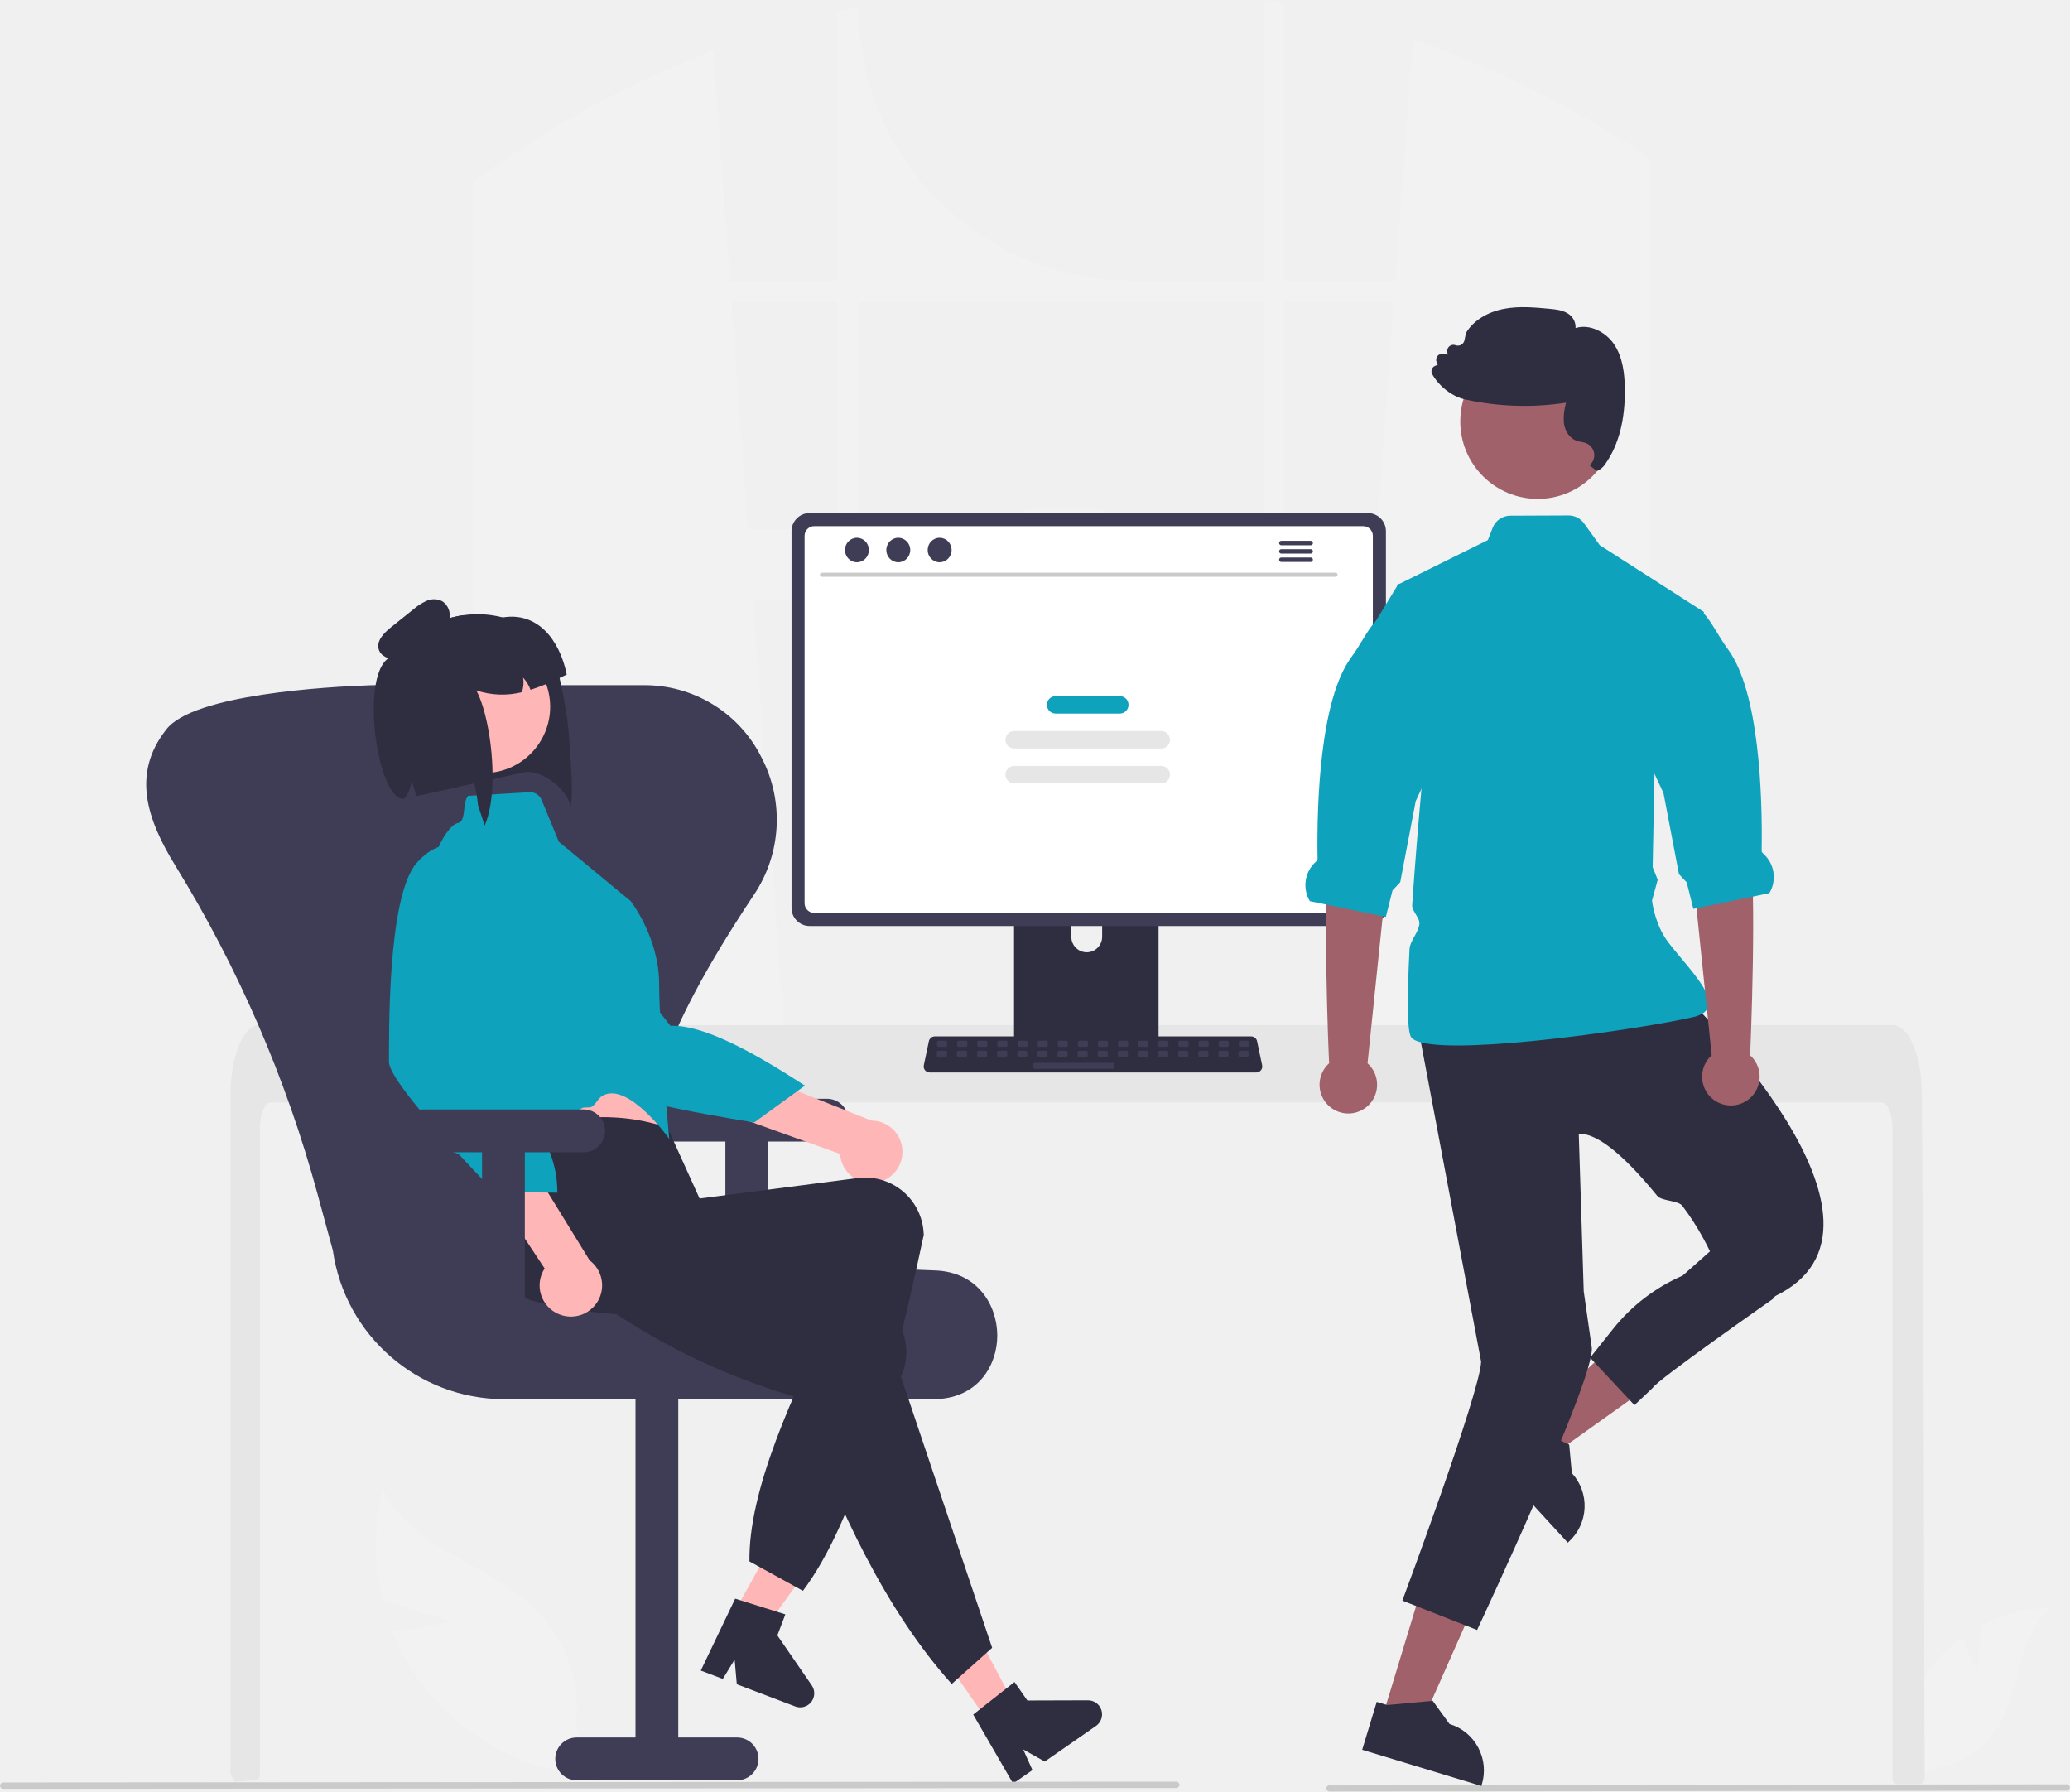
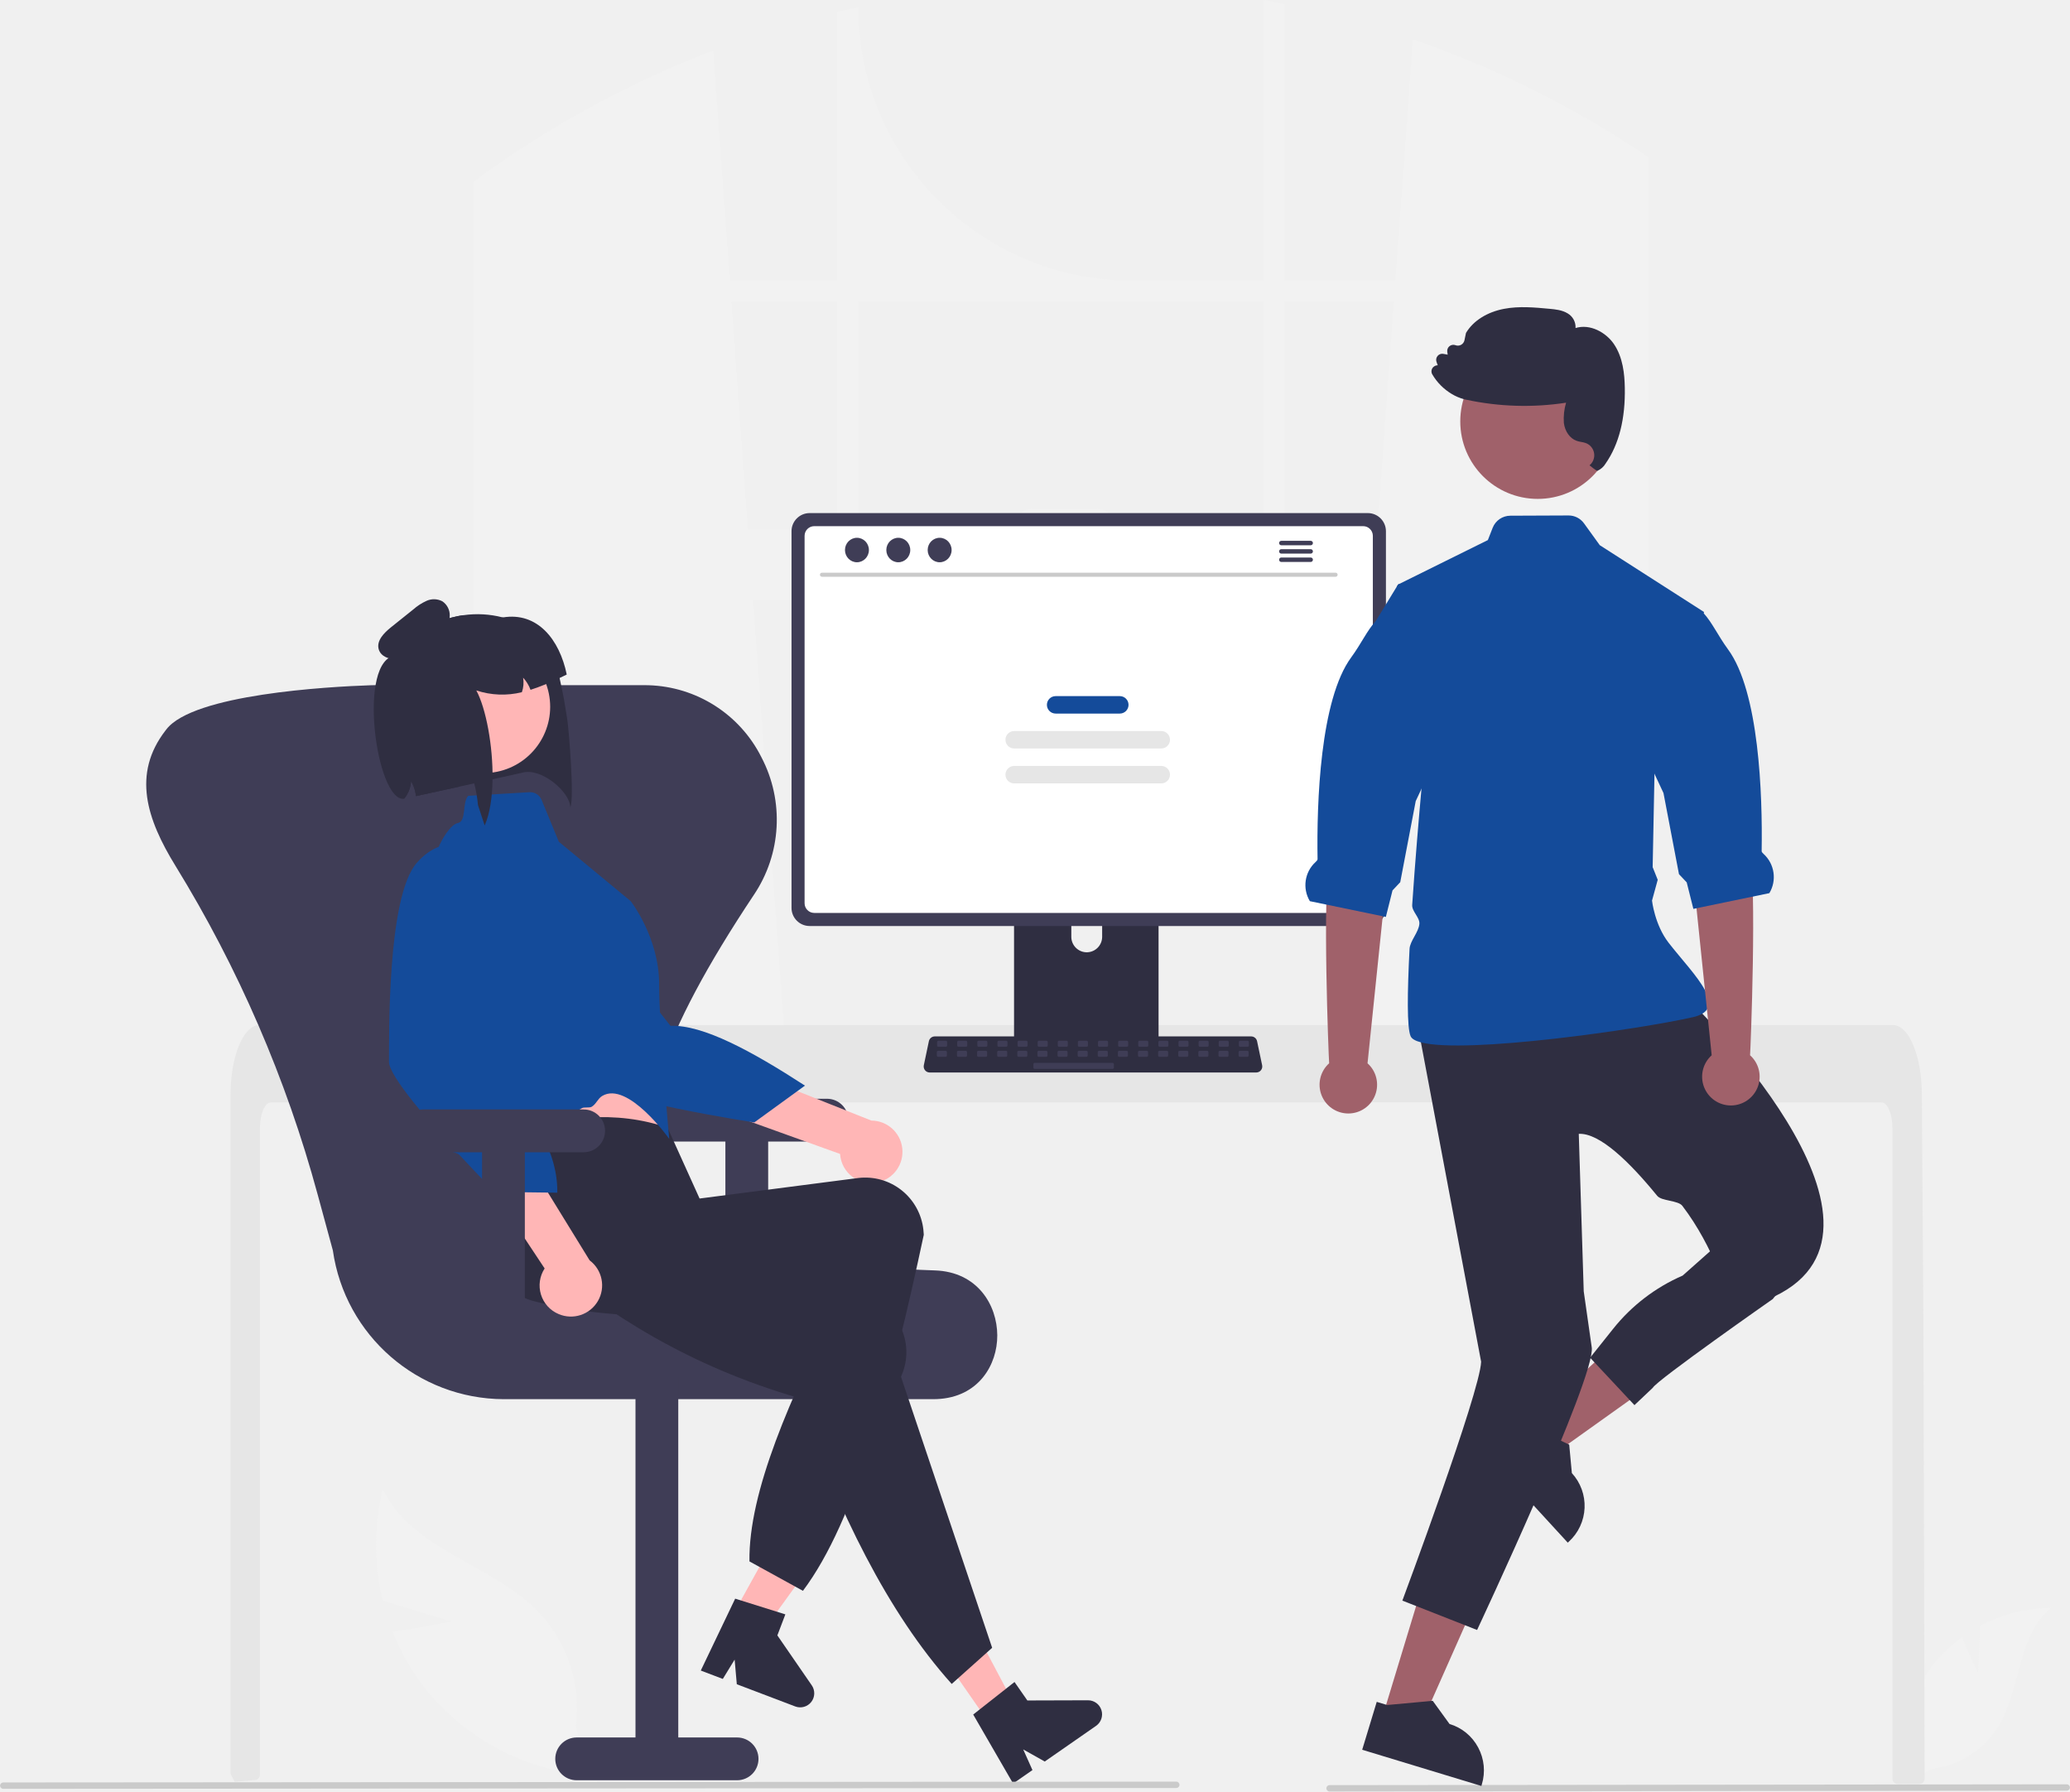
<svg xmlns="http://www.w3.org/2000/svg" data-name="Layer 1" width="774.131" height="669.898" viewBox="0 0 774.131 669.898">
  <path d="M824.241,170.371c-.87-.58-1.75-1.13-2.62-1.69a380.241,380.241,0,0,0-80.31-38.93l-6.54,90.22h-41.46v-103.39c-2.61-.54-5.24-1.05-7.87-1.53v104.92H636.171A102.27,102.27,0,0,1,533.901,117.701v-0c-2.64.57-5.26,1.18-7.88,1.83v100.44h-40.13l-6.23-86.03a380.858,380.858,0,0,0-81.94,43.53c-.44.3-.88.61-1.31.91-2.21,1.55-4.39,3.13-6.56,4.73v344.19h118.27l-2.09-28.95-11.5-158.95h231.59l-11.5,158.95-2.09,28.95h116.96v-353.45Q826.881,172.081,824.241,170.371Zm-298.22,142.78h-33.39l-6.17-85.3h39.56Zm159.42,0h-56.08v-1.69a6.18,6.18,0,0,0-6.19-6.18h-24.38a6.178,6.178,0,0,0-6.18,6.18v1.69h-58.71v-85.3h151.54Zm7.87,0v-85.3h40.89l-6.17,85.3Z" transform="translate(-212.9343 -115.0508)" fill="#f2f2f2" />
  <path d="M952.684,740.6l.782-17.576a56.765,56.765,0,0,1,26.477-6.702c-12.717,10.397-11.127,30.438-19.749,44.419a34.144,34.144,0,0,1-25.038,15.779L924.514,783.035a57.215,57.215,0,0,1,12.06-46.364,55.267,55.267,0,0,1,10.157-9.437C949.279,733.954,952.684,740.6,952.684,740.6Z" transform="translate(-212.9343 -115.0508)" fill="#f2f2f2" />
  <path d="M381.733,721.34l-25.68-7.775a86.572,86.572,0,0,1,.067-41.654c10.575,22.709,40.792,27.909,58.207,45.916a52.073,52.073,0,0,1,13.888,42.946l5.621,18.181A87.259,87.259,0,0,1,369.859,743.669a84.287,84.287,0,0,1-10.122-18.565C370.629,723.869,381.733,721.34,381.733,721.34Z" transform="translate(-212.9343 -115.0508)" fill="#f2f2f2" />
  <path d="M932.701,780.161a2.038,2.038,0,0,1-.59,1.42,1.988,1.988,0,0,1-1.41.58h-8.04a1.993,1.993,0,0,1-2-2v-243.14c0-5.36-1.8-9.71-4.01-9.72h-602.49c-2.22.01-4.01,4.36-4.02,9.72v241.65a2.006,2.006,0,0,1-1.81,1.99c-1.62.16-3.24.3-4.85.43-.04,0-.08.01-.12.01-.88.08-1.76.14-2.64.21h-.01c-.46-.83-.9-1.68-1.35-2.53a2.088,2.088,0,0,1-.22-.93v-253.44c0-1.48.06-2.97.16-4.44a56.854,56.854,0,0,1,.75-6.02c1.69-9.29,5.51-15.58,9.85-15.6h611a4.683,4.683,0,0,1,1.84.39,7.174,7.174,0,0,1,2.27,1.59,14.071,14.071,0,0,1,2.23,3.05c2.14,3.77,3.67,9.39,4.21,15.93,0,.06.01.12.01.18.14,1.62.21,3.27.2,4.92l.14,21.43.09,12.78.27,40.1.1,14.24Z" transform="translate(-212.9343 -115.0508)" fill="#e6e6e6" />
  <path d="M985.875,784.642l-275.75.307a1.191,1.191,0,0,1,0-2.381l275.75-.307a1.191,1.191,0,0,1,0,2.381Z" transform="translate(-212.9343 -115.0508)" fill="#cacaca" />
  <path d="M643.602,427.312h-48.838a2.606,2.606,0,0,0-2.602,2.609v77.15H646.211v-77.15A2.607,2.607,0,0,0,643.602,427.312Zm-24.255,43.836a5.794,5.794,0,0,1-5.767-5.767v-8.899a5.767,5.767,0,0,1,11.534,0v8.899a5.794,5.794,0,0,1-5.767,5.767Z" transform="translate(-212.9343 -115.0508)" fill="#2f2e41" />
  <path d="M724.474,306.911H515.71a6.777,6.777,0,0,0-6.766,6.766v140.875a6.773,6.773,0,0,0,6.766,6.766H724.474a6.773,6.773,0,0,0,6.766-6.766v-140.875A6.777,6.777,0,0,0,724.474,306.911Z" transform="translate(-212.9343 -115.0508)" fill="#3f3d56" />
  <path d="M722.728,311.797H517.45a3.626,3.626,0,0,0-3.619,3.626V452.806a3.625,3.625,0,0,0,3.619,3.619H722.728a3.625,3.625,0,0,0,3.619-3.619V315.423A3.626,3.626,0,0,0,722.728,311.797Z" transform="translate(-212.9343 -115.0508)" fill="#fff" />
  <path d="M591.995,504.603v7.443a1.458,1.458,0,0,0,1.455,1.455h51.474a1.462,1.462,0,0,0,1.455-1.455V504.603Z" transform="translate(-212.9343 -115.0508)" fill="#3f3d56" />
  <path d="M682.747,516.091H560.618a2.247,2.247,0,0,1-2.198-2.709l1.895-9a2.256,2.256,0,0,1,2.198-1.784H680.852a2.256,2.256,0,0,1,2.198,1.784l1.895,9a2.247,2.247,0,0,1-2.198,2.709Z" transform="translate(-212.9343 -115.0508)" fill="#2f2e41" />
  <rect x="350.446" y="389.168" width="3.761" height="2.257" rx="0.488" fill="#3f3d56" />
  <rect x="357.969" y="389.168" width="3.761" height="2.257" rx="0.488" fill="#3f3d56" />
  <rect x="365.491" y="389.168" width="3.761" height="2.257" rx="0.488" fill="#3f3d56" />
  <rect x="373.014" y="389.168" width="3.761" height="2.257" rx="0.488" fill="#3f3d56" />
  <rect x="380.537" y="389.168" width="3.761" height="2.257" rx="0.488" fill="#3f3d56" />
  <rect x="388.06" y="389.168" width="3.761" height="2.257" rx="0.488" fill="#3f3d56" />
  <rect x="395.583" y="389.168" width="3.761" height="2.257" rx="0.488" fill="#3f3d56" />
  <rect x="403.106" y="389.168" width="3.761" height="2.257" rx="0.488" fill="#3f3d56" />
  <rect x="410.629" y="389.168" width="3.761" height="2.257" rx="0.488" fill="#3f3d56" />
  <rect x="418.152" y="389.168" width="3.761" height="2.257" rx="0.488" fill="#3f3d56" />
  <rect x="425.675" y="389.168" width="3.761" height="2.257" rx="0.488" fill="#3f3d56" />
  <rect x="433.198" y="389.168" width="3.761" height="2.257" rx="0.488" fill="#3f3d56" />
  <rect x="440.721" y="389.168" width="3.761" height="2.257" rx="0.488" fill="#3f3d56" />
  <rect x="448.243" y="389.168" width="3.761" height="2.257" rx="0.488" fill="#3f3d56" />
  <rect x="455.766" y="389.168" width="3.761" height="2.257" rx="0.488" fill="#3f3d56" />
  <rect x="463.289" y="389.168" width="3.761" height="2.257" rx="0.488" fill="#3f3d56" />
  <rect x="350.357" y="392.929" width="3.761" height="2.257" rx="0.488" fill="#3f3d56" />
  <rect x="357.88" y="392.929" width="3.761" height="2.257" rx="0.488" fill="#3f3d56" />
  <rect x="365.403" y="392.929" width="3.761" height="2.257" rx="0.488" fill="#3f3d56" />
  <rect x="372.925" y="392.929" width="3.761" height="2.257" rx="0.488" fill="#3f3d56" />
  <rect x="380.448" y="392.929" width="3.761" height="2.257" rx="0.488" fill="#3f3d56" />
  <rect x="387.971" y="392.929" width="3.761" height="2.257" rx="0.488" fill="#3f3d56" />
  <rect x="395.494" y="392.929" width="3.761" height="2.257" rx="0.488" fill="#3f3d56" />
  <rect x="403.017" y="392.929" width="3.761" height="2.257" rx="0.488" fill="#3f3d56" />
  <rect x="410.54" y="392.929" width="3.761" height="2.257" rx="0.488" fill="#3f3d56" />
  <rect x="418.063" y="392.929" width="3.761" height="2.257" rx="0.488" fill="#3f3d56" />
  <rect x="425.586" y="392.929" width="3.761" height="2.257" rx="0.488" fill="#3f3d56" />
  <rect x="433.109" y="392.929" width="3.761" height="2.257" rx="0.488" fill="#3f3d56" />
  <rect x="440.632" y="392.929" width="3.761" height="2.257" rx="0.488" fill="#3f3d56" />
  <rect x="448.155" y="392.929" width="3.761" height="2.257" rx="0.488" fill="#3f3d56" />
  <rect x="455.677" y="392.929" width="3.761" height="2.257" rx="0.488" fill="#3f3d56" />
  <rect x="463.2" y="392.929" width="3.761" height="2.257" rx="0.488" fill="#3f3d56" />
  <rect x="386.467" y="397.443" width="30.092" height="2.257" rx="0.488" fill="#3f3d56" />
  <path d="M712.413,330.726H520.335a.764.764,0,0,1,0-1.528H712.413a.764.764,0,0,1,0,1.528Z" transform="translate(-212.9343 -115.0508)" fill="#cacaca" />
  <ellipse cx="320.476" cy="205.672" rx="4.476" ry="4.576" fill="#3f3d56" />
  <ellipse cx="335.94" cy="205.672" rx="4.476" ry="4.576" fill="#3f3d56" />
  <ellipse cx="351.404" cy="205.672" rx="4.476" ry="4.576" fill="#3f3d56" />
  <path d="M703.102,317.28H692.117a.832.832,0,0,0,0,1.664h10.985a.832.832,0,0,0,0-1.664Z" transform="translate(-212.9343 -115.0508)" fill="#3f3d56" />
  <path d="M703.102,320.402H692.117a.832.832,0,0,0,0,1.664h10.985a.832.832,0,0,0,0-1.664Z" transform="translate(-212.9343 -115.0508)" fill="#3f3d56" />
  <path d="M703.102,323.521H692.117a.832.832,0,0,0,0,1.664h10.985a.832.832,0,0,0,0-1.664Z" transform="translate(-212.9343 -115.0508)" fill="#3f3d56" />
-   <rect x="391.518" y="260.3" width="30.529" height="6.528" rx="3.264" fill="#0ea2bd" />
+   <rect x="391.518" y="260.3" width="30.529" height="6.528" rx="3.264" fill="#144B9A" />
  <rect x="376.013" y="273.356" width="61.539" height="6.528" rx="3.264" fill="#e6e6e6" />
  <rect x="376.013" y="286.413" width="61.539" height="6.528" rx="3.264" fill="#e6e6e6" />
  <path d="M522.211,525.911h-60a8,8,0,1,0,0,16h22v62h16v-62h22a8,8,0,1,0,0-16Z" transform="translate(-212.9343 -115.0508)" fill="#3f3d56" />
  <path d="M561.812,638.248H401.329a64.805,64.805,0,0,1-63.917-55.636l-5.681-20.896a469.077,469.077,0,0,0-53.181-122.903c-10.747-17.454-16.279-34.349-3.715-50.615q.16-.208.316-.41c10.077-13.116,60.234-15.956,76.585-16.508q.969-.033,1.945-.033h99.819q.977,0,1.945.033a48.847,48.847,0,0,1,42.236,26.921,50.331,50.331,0,0,1-2.856,51.53c-35.063,52.671-45.799,85.697-34.808,107.085,10.631,20.688,43.22,31.265,102.559,33.285,15.946.543,23.265,12.96,23.316,24.267.05,11.015-6.986,23.176-22.553,23.848Q562.581,638.248,561.812,638.248Z" transform="translate(-212.9343 -115.0508)" fill="#3f3d56" />
  <path d="M428.592,780.748h60a8,8,0,0,0,0-16h-22v-135h-16v135h-22a8,8,0,1,0,0,16Z" transform="translate(-212.9343 -115.0508)" fill="#3f3d56" />
  <path d="M423.8,376.259l1.258,7.643c.595,3.706,2.75,29.886,1.153,33.009-.141-5.831-11-15-18.036-12.907l-11.042,2.453-6.853,1.525-5.578,1.223-16.209,3.541c-.028-.188-.049-.388-.077-.576-.038-.237-.077-.474-.125-.709a14.091,14.091,0,0,0-1.629-4.321,10.78,10.78,0,0,1-1.542,5.082.869.869,0,0,0-.066.126,12.734,12.734,0,0,1-.951,1.338.217.217,0,0,0-.043.039s-3.33-53.09-2.982-53.58c.255-.348.513-.687.782-1.017.267-.34.527-.669.806-1.002a.435.435,0,0,0,.09-.11,35.997,35.997,0,0,1,2.479-2.651c.256-.246.521-.495.787-.743a36.942,36.942,0,0,1,14.178-8.178c.595-.183,1.214-.351,1.843-.52.621-.158,1.254-.308,1.891-.438l.216-.044c.304-.062.619-.116.925-.169.384-.068.77-.127,1.148-.174a37.237,37.237,0,0,1,14.714.827c.01-.002.012.008.022.006a37.943,37.943,0,0,1,11.276,5.022c5.983,3.951,8.313,10.395,9.967,17.63C422.778,371.068,423.267,373.653,423.8,376.259Z" transform="translate(-212.9343 -115.0508)" fill="#2f2e41" />
  <polygon points="269.963 611.271 280.299 616.886 307.661 579.054 292.405 570.768 269.963 611.271" fill="#ffb6b6" />
  <path d="M487.873,712.842l18.764,5.876-2.987,7.861L516.517,745.253a5.253,5.253,0,0,1-6.191,7.891l-21.844-8.299-.811-9.206-4.424,7.217-8.236-3.129Z" transform="translate(-212.9343 -115.0508)" fill="#2f2e41" />
  <path d="M541.444,557.111a11.614,11.614,0,0,1-14.34-10.562l-88.161-31.716,16.18-14.08,83.678,33.317a11.677,11.677,0,0,1,2.644,23.041Z" transform="translate(-212.9343 -115.0508)" fill="#ffb6b6" />
-   <path d="M414.314,436.26s-14.848.327-16.169,17.279,31.079,58.882,36.099,65.796,60.777,15.425,60.777,15.425l18.954-13.76c-19.916-12.905-38.092-22.8-50.29-22.355Z" transform="translate(-212.9343 -115.0508)" fill="#0ea2bd" />
+   <path d="M414.314,436.26s-14.848.327-16.169,17.279,31.079,58.882,36.099,65.796,60.777,15.425,60.777,15.425l18.954-13.76c-19.916-12.905-38.092-22.8-50.29-22.355Z" transform="translate(-212.9343 -115.0508)" fill="#144B9A" />
  <path d="M396.104,511.058l3.618,15.546s.036,14.335,2.574,16.978c2.521,2.631,57.955-2.651,57.955-2.651s-5.877-23.1-5.799-40.578Z" transform="translate(-212.9343 -115.0508)" fill="#ffb6b6" />
  <path d="M513.211,709.911l-20-11c-.38-26.025,15.273-61.243,33.84-98.132-41.523,7.141-80.696,9.429-114.579.79a21.901,21.901,0,0,1-15.663-26.458q.198-.822.458-1.627c4.055-12.372-5.038-20.128,3.326-33.736,21.996-7.512,42.892-9.634,62-3L474.564,563.219l59.343-7.679a21.882,21.882,0,0,1,24.344,19.294q.12.966.156,1.94C546.407,633.027,532.953,683.642,513.211,709.911Z" transform="translate(-212.9343 -115.0508)" fill="#2f2e41" />
  <circle cx="393.879" cy="379.329" r="24.805" transform="translate(-280.9813 -28.39138) rotate(-11.5642)" fill="#ffb6b6" />
-   <path d="M388.048,412.635l22.861-1.35a4.641,4.641,0,0,1,4.564,2.863l6.46,15.662,26.85,22.192s10.631,13.528,10.655,30.999,3.772,57.91,3.772,57.91-15.515-21.839-25.091-16.03c-1.629.988-2.202,3.009-3.909,4.03-.851.509-2.818.014-3.677.525-13.196,7.833-26.958,15.486-28.244,14.145-2.525-2.635-5.587-16.098-5.587-16.098l-20.926-76.887a28.477,28.477,0,0,1,4.049-23.962c1.462-2.058,2.994-3.59,4.417-3.843C387.439,422.11,385.739,414.947,388.048,412.635Z" transform="translate(-212.9343 -115.0508)" fill="#0ea2bd" />
+   <path d="M388.048,412.635l22.861-1.35a4.641,4.641,0,0,1,4.564,2.863l6.46,15.662,26.85,22.192s10.631,13.528,10.655,30.999,3.772,57.91,3.772,57.91-15.515-21.839-25.091-16.03c-1.629.988-2.202,3.009-3.909,4.03-.851.509-2.818.014-3.677.525-13.196,7.833-26.958,15.486-28.244,14.145-2.525-2.635-5.587-16.098-5.587-16.098l-20.926-76.887a28.477,28.477,0,0,1,4.049-23.962c1.462-2.058,2.994-3.59,4.417-3.843C387.439,422.11,385.739,414.947,388.048,412.635Z" transform="translate(-212.9343 -115.0508)" fill="#144B9A" />
  <polygon points="369.583 643.84 379.233 637.131 357.372 595.887 343.13 605.789 369.583 643.84" fill="#ffb6b6" />
  <path d="M583.976,731.217l-15.124,13.518C544.805,717.939,526.625,680.359,511.219,637.682c-40.366-11.822-70.807-30.888-97.382-53.526-9.015-7.628-15.774-17.429-8.085-26.721q.539-.652,1.126-1.26c9.078-9.33,32.101-7.552,45.585-16.1l30.121,32.196-1.895,8.632,56.577,19.165a21.852,21.852,0,0,1,13.336,28.017q-.318.92-.714,1.811Z" transform="translate(-212.9343 -115.0508)" fill="#2f2e41" />
  <path d="M576.891,756.171l15.447-12.165,4.8,6.905,22.678-.069a5.253,5.253,0,0,1,3.015,9.566L603.644,773.745l-8.055-4.531,3.457,7.728-7.234,5.029Z" transform="translate(-212.9343 -115.0508)" fill="#2f2e41" />
  <path d="M421.806,606.403a11.614,11.614,0,0,1-5.19-17.036l-51.754-78.102,21.386-1.626,47.202,76.707a11.677,11.677,0,0,1-11.644,20.057Z" transform="translate(-212.9343 -115.0508)" fill="#ffb6b6" />
-   <path d="M392.049,433.541s-12.103-8.608-23.289,4.198-10.252,65.787-10.357,74.331c-.033,2.675,3.83,8.448,9.153,15.117,2.39,2.994,5.073,6.168,7.831,9.323,1.596,1.826.221,5.626,1.823,7.401,1.593,1.765,6.164,1.505,7.68,3.143,7.194,7.775,13.039,13.694,13.039,13.694l23.42.288c.264-17.41-11.659-32.951-26.976-47.97Z" transform="translate(-212.9343 -115.0508)" fill="#0ea2bd" />
+   <path d="M392.049,433.541s-12.103-8.608-23.289,4.198-10.252,65.787-10.357,74.331c-.033,2.675,3.83,8.448,9.153,15.117,2.39,2.994,5.073,6.168,7.831,9.323,1.596,1.826.221,5.626,1.823,7.401,1.593,1.765,6.164,1.505,7.68,3.143,7.194,7.775,13.039,13.694,13.039,13.694l23.42.288c.264-17.41-11.659-32.951-26.976-47.97Z" transform="translate(-212.9343 -115.0508)" fill="#144B9A" />
  <path d="M424.882,367.279c-.918.453-1.808.891-2.683,1.304a83.139,83.139,0,0,1-10.855,4.416,13.666,13.666,0,0,0-2.778-4.545,10.86,10.86,0,0,1-.46,5.433,30.703,30.703,0,0,1-17.038-.658c3.599,6.664,6.258,20.706,6.064,33.229-.084,6.621-.981,12.817-2.938,17.269l-2.515-7.651a47.657,47.657,0,0,0-1.401-8.093c-1.686-7.443-3.261-2.466-5.578,1.223l-16.209,3.541c-.028-.188-.049-.388-.077-.576-.038-.237-.077-.474-.125-.709a14.091,14.091,0,0,0-1.629-4.321,10.78,10.78,0,0,1-1.542,5.082.869.869,0,0,0-.066.126,12.734,12.734,0,0,1-.951,1.338.217.217,0,0,0-.043.039c-10.465,1.4-17.801-52.566-2.98-53.57.431-.029.513-.687.78-1.027.267-.34.527-.669.806-1.002a.435.435,0,0,0,.09-.11c.792-.917,1.612-1.8,2.479-2.651.256-.246.521-.495.787-.743a37.497,37.497,0,0,1,14.18-8.168c.595-.183,1.212-.36,1.841-.53.621-.158,1.254-.308,1.891-.438l.216-.044c.304-.062.619-.116.925-.169.384-.068.77-.127,1.148-.174a9.393,9.393,0,0,1,3.532,3.095l10.355-2.119q.412-.084.829-.139l.02-.004C413.885,343.767,422.197,354.161,424.882,367.279Z" transform="translate(-212.9343 -115.0508)" fill="#2f2e41" />
  <path d="M368.442,357.738c-2.217,1.6-4.55,3.249-7.256,3.646s-5.873-.911-6.622-3.541c-.916-3.216,1.988-6.144,4.598-8.234l8.276-6.627a20.011,20.011,0,0,1,5.074-3.281,6.762,6.762,0,0,1,5.854.196,6.287,6.287,0,0,1,2.763,5.474,11.687,11.687,0,0,1-2.05,5.996,21.089,21.089,0,0,1-13.691,9.307" transform="translate(-212.9343 -115.0508)" fill="#2f2e41" />
  <path d="M431.211,529.911h-60a8,8,0,1,0,0,16h22v62h16v-62h22a8,8,0,0,0,0-16Z" transform="translate(-212.9343 -115.0508)" fill="#3f3d56" />
  <path d="M652.875,783.642l-438.75.307a1.191,1.191,0,0,1,0-2.381l438.75-.307a1.191,1.191,0,0,1,0,2.381Z" transform="translate(-212.9343 -115.0508)" fill="#cacaca" />
  <polygon points="567.621 535.776 577.388 546.42 623.092 513.812 608.676 498.102 567.621 535.776" fill="#a0616a" />
  <path d="M800.771,665.891v-.01l-.99-10.63-.45-.21-2.63-1.25-12.41-5.87-.26-.28-2.49-2.72-13.79,12.66,18.68,20.36,12.81,13.96.43-.4a18.112,18.112,0,0,0,1.1-25.61Z" transform="translate(-212.9343 -115.0508)" fill="#2f2e41" />
  <polygon points="517.018 641.96 530.84 646.159 553.614 594.841 533.213 588.644 517.018 641.96" fill="#a0616a" />
  <path d="M765.741,768.501a17.957,17.957,0,0,0-10.72-8.8l-6.27-8.65-.49.04-16.57,1.52-.37-.11-3.52-1.07-5.44,17.91,44.57,13.54.17-.57A18.053,18.053,0,0,0,765.741,768.501Z" transform="translate(-212.9343 -115.0508)" fill="#2f2e41" />
  <path id="b2eb929e-713e-4b71-a146-193a455bcc79-33" data-name="Path 17" d="M843.932,488.318s88.251,85.207,32.46,111.582H859.148s-5.182-18.41-17.045-33.935c-1.629-2.132-7.733-1.699-9.428-3.777-10.349-12.687-21.569-23.583-29.318-23.15l1.854,58.873,3,21c1.575,10.856-42.882,105.643-42.882,105.643l-27.943-10.982s29.113-78.071,29.454-89.326L743.509,500.491Z" transform="translate(-212.9343 -115.0508)" fill="#2f2e41" />
-   <path d="M851.291,492.521a5.258,5.258,0,0,1-1.72,1.56,12.151,12.151,0,0,1-3.61,1.34c-19.87,4.51-84.78,13.86-101.63,9.4-2.07-.54-3.42-1.3-3.86-2.3-1.41-3.16-1.23-16.51-.4-32.63.15-3.02,3.48-6.29,3.68-9.45.14-2.37-2.85-4.6-2.69-7.01,1.1-16.3,2.52-32.91,3.47-43.41.6-6.75,1.01-10.97,1.01-10.97l-10.25-64.63.48-.79.54-.27,33.05-16.36,1.8-4.6a7.118,7.118,0,0,1,6.59-4.51l21.77-.09a7.095,7.095,0,0,1,5.79,2.94l5.9,8.17,39,25-.15.46-18.3,55.69-.09,4.34v.01l-.68,34.9,1.89,4.73-2.13,7.76s.98,9.07,6.23,15.81c4.76,6.12,10.82,12.5,13.56,17.68v.01C852.061,488.161,852.571,490.641,851.291,492.521Z" transform="translate(-212.9343 -115.0508)" fill="#0ea2bd" />
+   <path d="M851.291,492.521a5.258,5.258,0,0,1-1.72,1.56,12.151,12.151,0,0,1-3.61,1.34c-19.87,4.51-84.78,13.86-101.63,9.4-2.07-.54-3.42-1.3-3.86-2.3-1.41-3.16-1.23-16.51-.4-32.63.15-3.02,3.48-6.29,3.68-9.45.14-2.37-2.85-4.6-2.69-7.01,1.1-16.3,2.52-32.91,3.47-43.41.6-6.75,1.01-10.97,1.01-10.97l-10.25-64.63.48-.79.54-.27,33.05-16.36,1.8-4.6a7.118,7.118,0,0,1,6.59-4.51l21.77-.09a7.095,7.095,0,0,1,5.79,2.94l5.9,8.17,39,25-.15.46-18.3,55.69-.09,4.34v.01l-.68,34.9,1.89,4.73-2.13,7.76s.98,9.07,6.23,15.81c4.76,6.12,10.82,12.5,13.56,17.68v.01C852.061,488.161,852.571,490.641,851.291,492.521Z" transform="translate(-212.9343 -115.0508)" fill="#144B9A" />
  <path id="e9cec503-1de8-4692-84d1-4d2e854ea0bd-34" data-name="Path 18" d="M880.629,594.839l-4.717,5.96s-43.383,30.352-44.873,33.188l-6.856,6.488-16.59-17.733,8.627-10.813a67.724,67.724,0,0,1,25.979-19.89h0l13.222-11.73Z" transform="translate(-212.9343 -115.0508)" fill="#2f2e41" />
  <path d="M853.063,509.651,845.163,433.181,843.078,401.708l22.113-3.998s-.876,22.504,2.021,35.201c2.859,12.529.379,75.062.203,76.734a10.758,10.758,0,1,1-14.35.007Z" transform="translate(-212.9343 -115.0508)" fill="#a0616a" />
-   <path d="M874.633,449.028l-28.422,5.883-2.485-9.908-2.897-3.074-5.789-30.323-8.305-17.763,2.159-60.744,21.094,11.187.026.02c3.226,3.502,5.45,8.515,9.147,13.544,11.65,15.849,12.942,54.36,12.589,75.454-.006.346.342.712.761,1.096a11.695,11.695,0,0,1,2.123,14.626Z" transform="translate(-212.9343 -115.0508)" fill="#0ea2bd" />
+   <path d="M874.633,449.028l-28.422,5.883-2.485-9.908-2.897-3.074-5.789-30.323-8.305-17.763,2.159-60.744,21.094,11.187.026.02c3.226,3.502,5.45,8.515,9.147,13.544,11.65,15.849,12.942,54.36,12.589,75.454-.006.346.342.712.761,1.096a11.695,11.695,0,0,1,2.123,14.626Z" transform="translate(-212.9343 -115.0508)" fill="#144B9A" />
  <path d="M724.359,512.651l7.9-76.47,2.085-31.473-22.113-3.998s.876,22.504-2.021,35.201c-2.859,12.529-.379,75.062-.203,76.734a10.758,10.758,0,1,0,14.35.007Z" transform="translate(-212.9343 -115.0508)" fill="#a0616a" />
-   <path d="M750.691,396.841l-6.16,13.18-2.15,4.59-5.79,30.32-2.89,3.07-2.49,9.91-1.17-.24-21.1-4.37-6.15-1.27a11.691,11.691,0,0,1,2.12-14.63c.42-.38.77-.75.76-1.1-.35-21.09.94-59.6,12.59-75.45,3.7-5.03,5.92-10.04,9.15-13.54.01-.01.01-.02.02-.02l7.86-12.87.48-.79.54-.27Z" transform="translate(-212.9343 -115.0508)" fill="#0ea2bd" />
+   <path d="M750.691,396.841l-6.16,13.18-2.15,4.59-5.79,30.32-2.89,3.07-2.49,9.91-1.17-.24-21.1-4.37-6.15-1.27a11.691,11.691,0,0,1,2.12-14.63c.42-.38.77-.75.76-1.1-.35-21.09.94-59.6,12.59-75.45,3.7-5.03,5.92-10.04,9.15-13.54.01-.01.01-.02.02-.02l7.86-12.87.48-.79.54-.27Z" transform="translate(-212.9343 -115.0508)" fill="#144B9A" />
  <circle id="e944ea38-edcc-43c9-bf24-dbaf21228ba4" data-name="Ellipse 5" cx="575.073" cy="157.587" r="28.966" fill="#a0616a" />
  <path d="M820.571,259.931c-.1-4.94-.66-11.26-4.12-16.3-2.92-4.24-8.81-7.6-14.3-5.92a5.946,5.946,0,0,0-2.96-5.48c-2.08-1.27-4.58-1.5-6.79-1.71-5.57-.52-11.34-1.06-16.98.01-6.33,1.2-11.51,4.46-14.2,8.95l-.06.14-.55,2.66a2.525,2.525,0,0,1-1.25,1.7,2.481,2.481,0,0,1-2.11.15,2.29,2.29,0,0,0-3.07,2.48l.15,1.06-1.59-.3a2.284,2.284,0,0,0-2.57,3.05l.44,1.21a2.448,2.448,0,0,0-1.75.77,2.237,2.237,0,0,0-.3,2.62,20.812,20.812,0,0,0,7.34,7.38,17.303,17.303,0,0,0,4.37,1.87q.48.135.99.24a103.062,103.062,0,0,0,37.35,1.12,21.157,21.157,0,0,0-.83,7.56c.4,3.19,2.27,5.82,4.77,6.7a10.001,10.001,0,0,0,1.74.42,10.734,10.734,0,0,1,1.67.41,4.863,4.863,0,0,1,1.42,8.32s2.62,2.17,2.95,2.06a6.733,6.733,0,0,0,3.08-2.74C818.401,281.181,820.811,271.621,820.571,259.931Z" transform="translate(-212.9343 -115.0508)" fill="#2f2e41" />
</svg>
